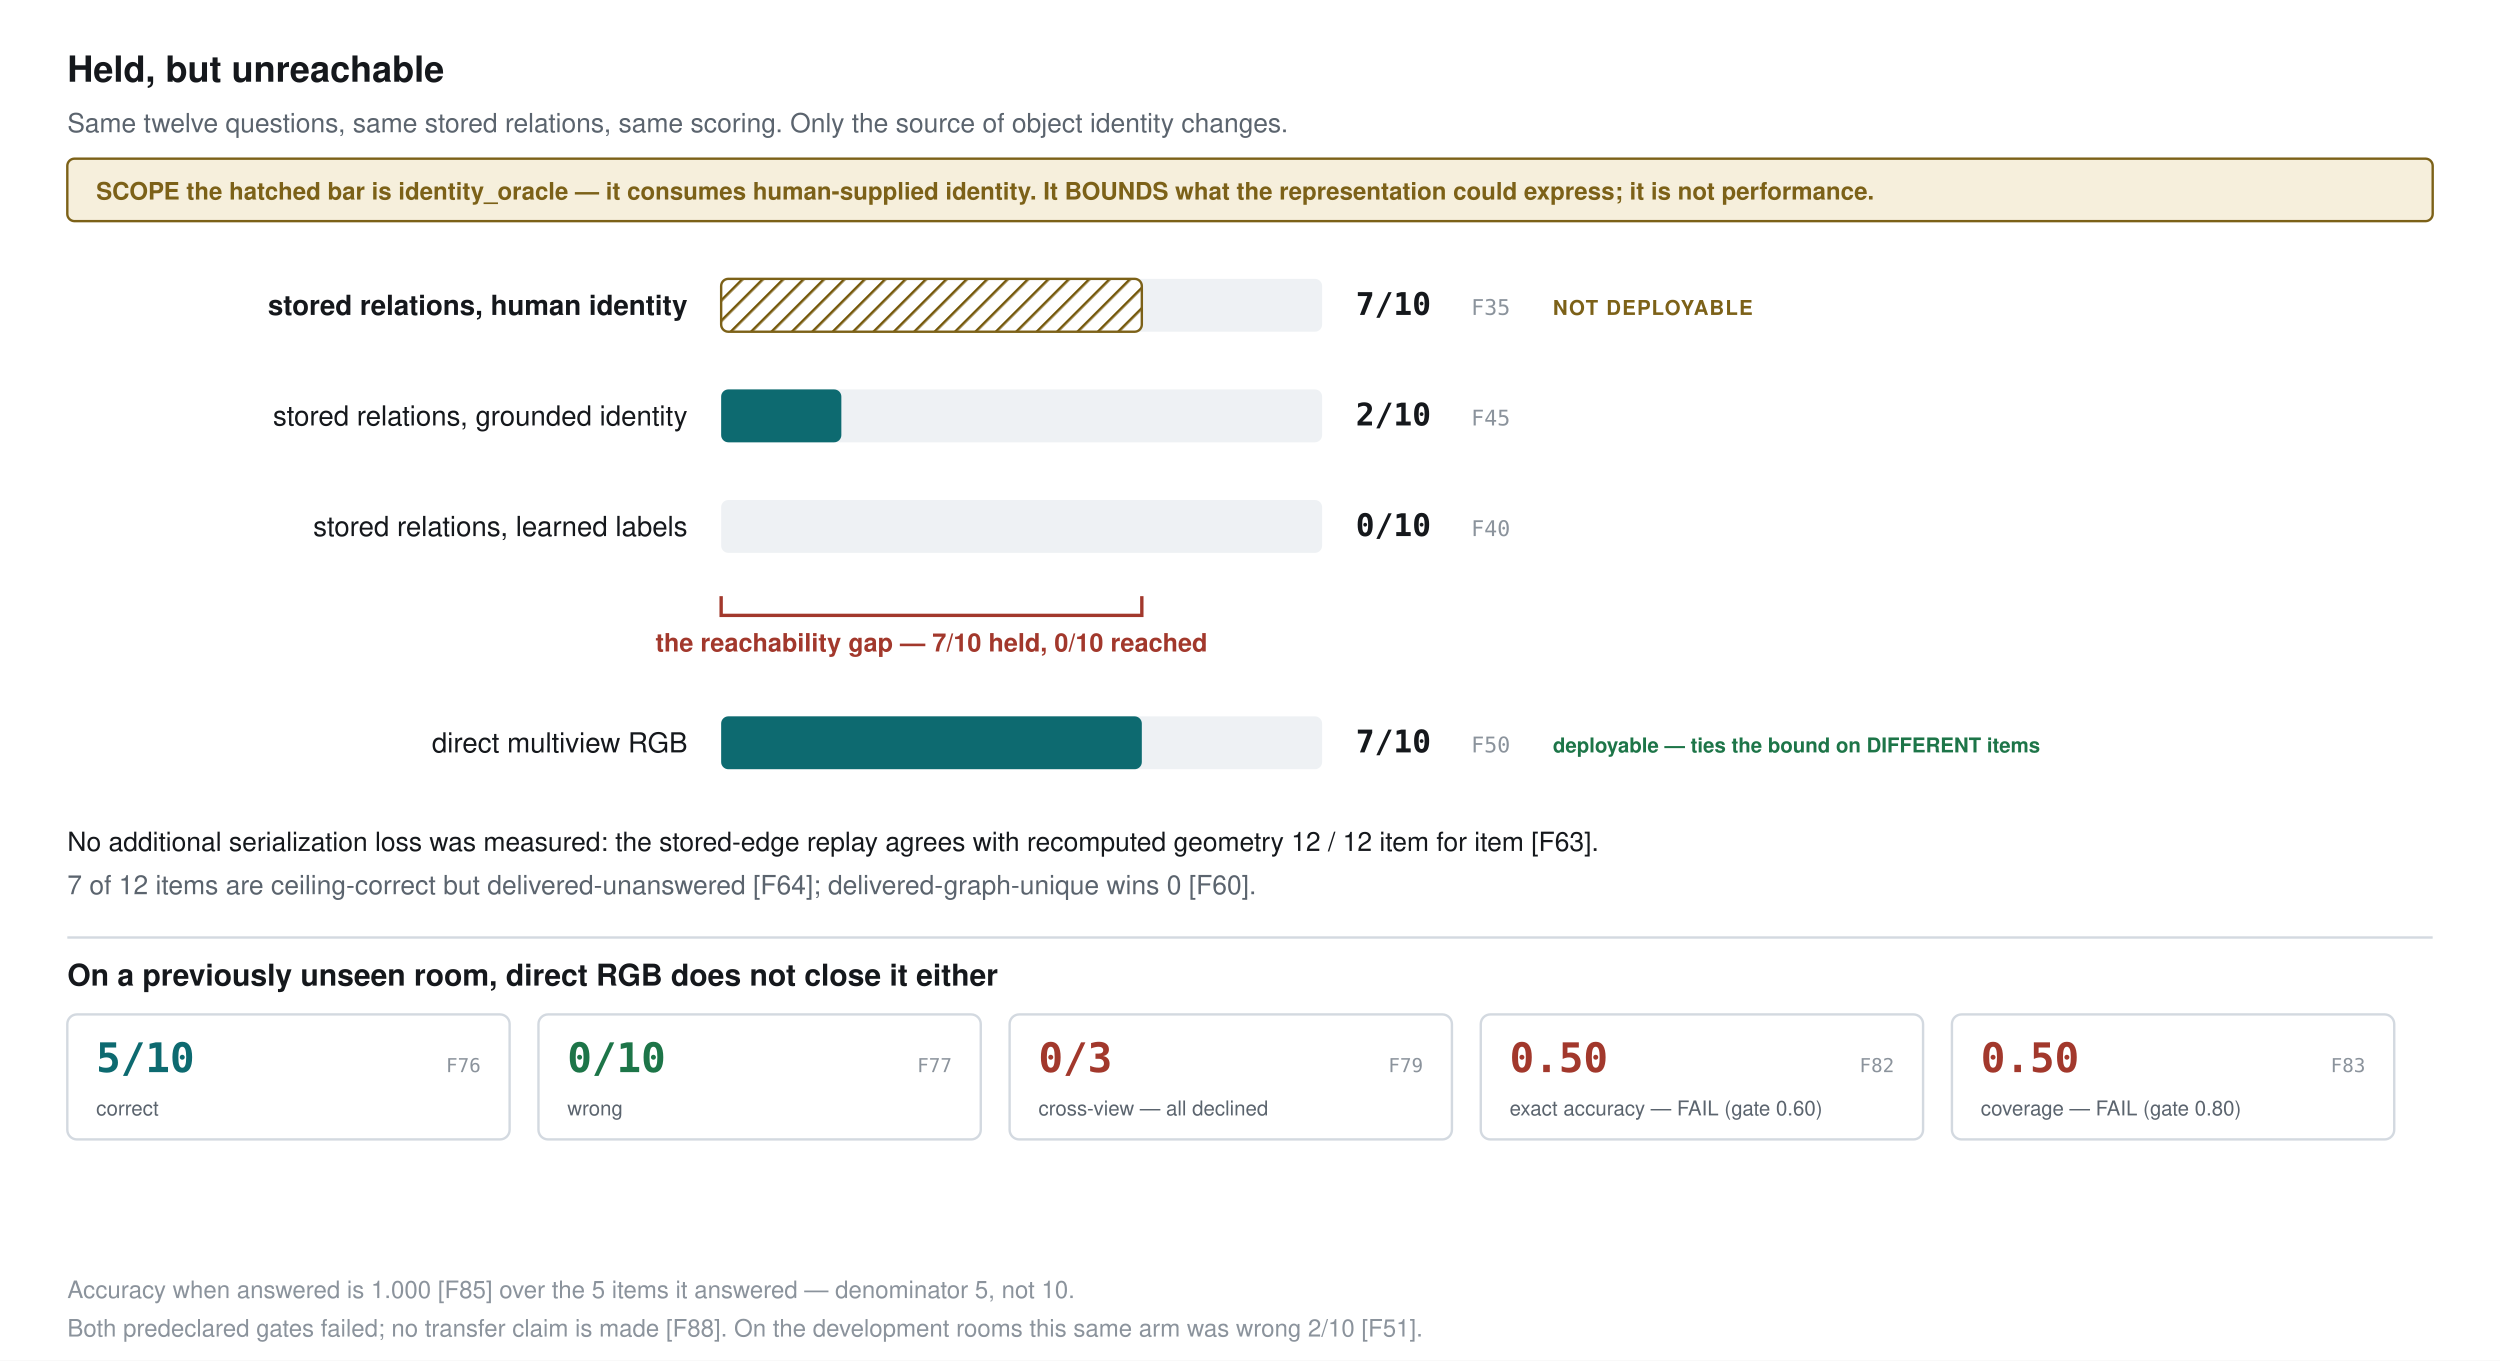
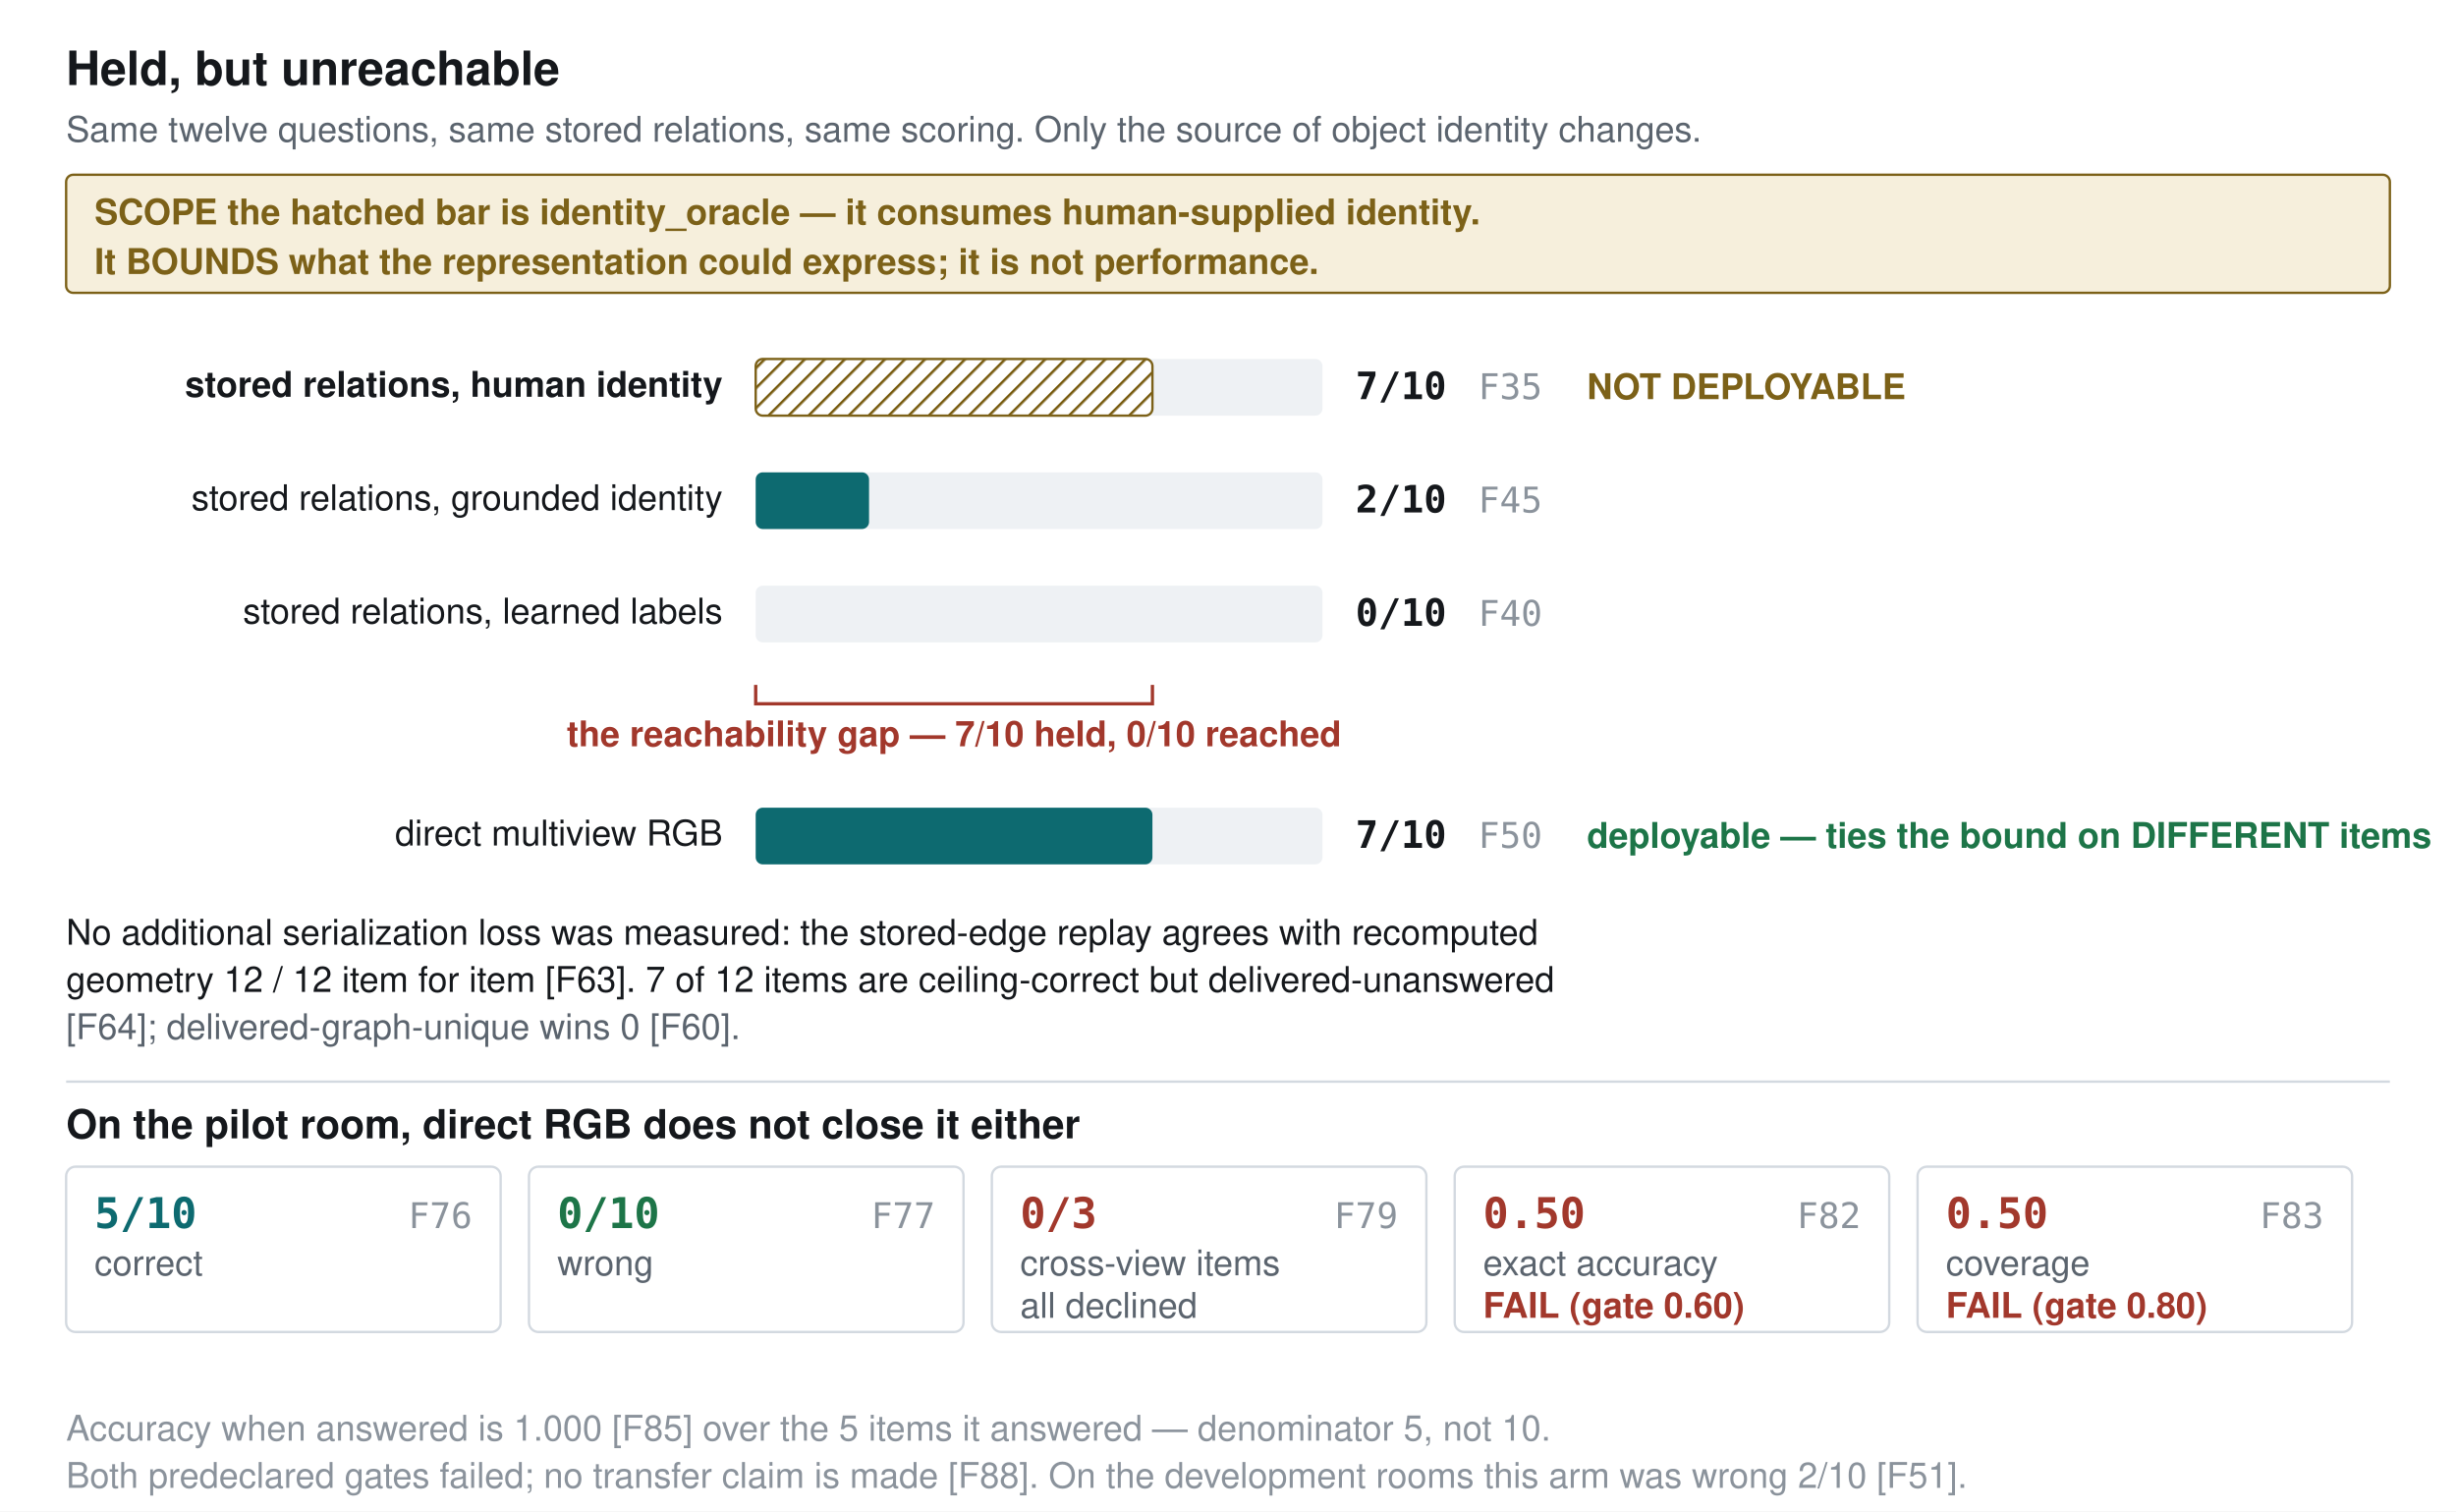
- <svg xmlns="http://www.w3.org/2000/svg" width="1040" height="566" viewBox="0 0 1040 566" role="img" aria-label="Held, but unreachable">
+ <svg xmlns="http://www.w3.org/2000/svg" width="1040" height="640" viewBox="0 0 1040 640" role="img" aria-label="Held, but unreachable">
  <defs>
    <pattern id="hatch" width="6" height="6" patternUnits="userSpaceOnUse" patternTransform="rotate(45)">
      <rect width="6" height="6" fill="#ffffff" />
      <line x1="0" y1="0" x2="0" y2="6" stroke="#7c6118" stroke-width="2.2" />
    </pattern>
  </defs>
-   <rect width="1040" height="566" fill="#ffffff" />
-   <text x="28" y="34" font-family="Helvetica, Arial, sans-serif" font-size="15" fill="#15181c" text-anchor="start" font-weight="600">Held, but unreachable</text>
-   <text x="28" y="55" font-family="Helvetica, Arial, sans-serif" font-size="11" fill="#5b646e" text-anchor="start" font-weight="normal">Same twelve questions, same stored relations, same scoring. Only the source of object identity changes.</text>
-   <rect x="28" y="66" width="984" height="26" rx="3" fill="#f6efdc" stroke="#7c6118" stroke-width="1" />
-   <text x="40" y="83" font-family="Helvetica, Arial, sans-serif" font-size="10" fill="#7c6118" text-anchor="start" font-weight="600">SCOPE  the hatched bar is identity_oracle — it consumes human-supplied identity. It BOUNDS what the representation could express; it is not performance.</text>
-   <text x="286" y="131" font-family="Helvetica, Arial, sans-serif" font-size="11.5" fill="#15181c" text-anchor="end" font-weight="700">stored relations, human identity</text>
-   <rect x="300" y="116" width="250" height="22" rx="3" fill="#eef1f4" />
-   <rect x="300" y="116" width="175.0" height="22" rx="3" fill="url(#hatch)" stroke="#7c6118" stroke-width="1" />
-   <text x="564" y="131" font-family="ui-monospace, 'SF Mono', Menlo, monospace" font-size="13" fill="#15181c" text-anchor="start" font-weight="700">7/10</text>
-   <text x="612" y="131" font-family="ui-monospace, 'SF Mono', Menlo, monospace" font-size="9" fill="#8b939c" text-anchor="start" font-weight="normal">F35</text>
-   <text x="646" y="131" font-family="Helvetica, Arial, sans-serif" font-size="8.5" fill="#7c6118" text-anchor="start" font-weight="700" letter-spacing="0.06em">NOT DEPLOYABLE</text>
-   <text x="286" y="177" font-family="Helvetica, Arial, sans-serif" font-size="11.5" fill="#15181c" text-anchor="end" font-weight="normal">stored relations, grounded identity</text>
-   <rect x="300" y="162" width="250" height="22" rx="3" fill="#eef1f4" />
-   <rect x="300" y="162" width="50.0" height="22" rx="3" fill="#0d6a70" stroke="none" stroke-width="1" />
-   <text x="564" y="177" font-family="ui-monospace, 'SF Mono', Menlo, monospace" font-size="13" fill="#15181c" text-anchor="start" font-weight="700">2/10</text>
-   <text x="612" y="177" font-family="ui-monospace, 'SF Mono', Menlo, monospace" font-size="9" fill="#8b939c" text-anchor="start" font-weight="normal">F45</text>
-   <text x="286" y="223" font-family="Helvetica, Arial, sans-serif" font-size="11.5" fill="#15181c" text-anchor="end" font-weight="normal">stored relations, learned labels</text>
-   <rect x="300" y="208" width="250" height="22" rx="3" fill="#eef1f4" />
-   <rect x="300" y="208" width="0.0" height="22" rx="3" fill="#e2e6ea" stroke="none" stroke-width="1" />
-   <text x="564" y="223" font-family="ui-monospace, 'SF Mono', Menlo, monospace" font-size="13" fill="#15181c" text-anchor="start" font-weight="700">0/10</text>
-   <text x="612" y="223" font-family="ui-monospace, 'SF Mono', Menlo, monospace" font-size="9" fill="#8b939c" text-anchor="start" font-weight="normal">F40</text>
-   <text x="286" y="313" font-family="Helvetica, Arial, sans-serif" font-size="11.5" fill="#15181c" text-anchor="end" font-weight="normal">direct multiview RGB</text>
-   <rect x="300" y="298" width="250" height="22" rx="3" fill="#eef1f4" />
-   <rect x="300" y="298" width="175.0" height="22" rx="3" fill="#0d6a70" stroke="none" stroke-width="1" />
-   <text x="564" y="313" font-family="ui-monospace, 'SF Mono', Menlo, monospace" font-size="13" fill="#15181c" text-anchor="start" font-weight="700">7/10</text>
-   <text x="612" y="313" font-family="ui-monospace, 'SF Mono', Menlo, monospace" font-size="9" fill="#8b939c" text-anchor="start" font-weight="normal">F50</text>
-   <text x="646" y="313" font-family="Helvetica, Arial, sans-serif" font-size="8.5" fill="#1d7548" text-anchor="start" font-weight="700">deployable — ties the bound on DIFFERENT items</text>
-   <path d="M 300 248 L 300 256 L 475.0 256 L 475.0 248" fill="none" stroke="#a2382c" stroke-width="1.4" />
-   <text x="387.5" y="271" font-family="Helvetica, Arial, sans-serif" font-size="10.5" fill="#a2382c" text-anchor="middle" font-weight="700">the reachability gap — 7/10 held, 0/10 reached</text>
-   <text x="28" y="354" font-family="Helvetica, Arial, sans-serif" font-size="11" fill="#15181c" text-anchor="start" font-weight="normal">No additional serialization loss was measured: the stored-edge replay agrees with recomputed geometry 12 / 12 item for item [F63].</text>
-   <text x="28" y="372" font-family="Helvetica, Arial, sans-serif" font-size="11" fill="#5b646e" text-anchor="start" font-weight="normal">7 of 12 items are ceiling-correct but delivered-unanswered [F64]; delivered-graph-unique wins 0 [F60].</text>
-   <line x1="28" y1="390" x2="1012" y2="390" stroke="#d3d9e0" stroke-width="1" />
-   <text x="28" y="410" font-family="Helvetica, Arial, sans-serif" font-size="12.5" fill="#15181c" text-anchor="start" font-weight="600">On a previously unseen room, direct RGB does not close it either</text>
-   <rect x="28" y="422" width="184" height="52" rx="4" fill="#ffffff" stroke="#d3d9e0" stroke-width="1" />
-   <text x="40" y="446" font-family="ui-monospace, 'SF Mono', Menlo, monospace" font-size="17" fill="#0d6a70" text-anchor="start" font-weight="700">5/10</text>
-   <text x="40" y="464" font-family="Helvetica, Arial, sans-serif" font-size="8.5" fill="#5b646e" text-anchor="start" font-weight="normal">correct</text>
-   <text x="200" y="446" font-family="ui-monospace, 'SF Mono', Menlo, monospace" font-size="8" fill="#8b939c" text-anchor="end" font-weight="normal">F76</text>
-   <rect x="224" y="422" width="184" height="52" rx="4" fill="#ffffff" stroke="#d3d9e0" stroke-width="1" />
-   <text x="236" y="446" font-family="ui-monospace, 'SF Mono', Menlo, monospace" font-size="17" fill="#1d7548" text-anchor="start" font-weight="700">0/10</text>
-   <text x="236" y="464" font-family="Helvetica, Arial, sans-serif" font-size="8.5" fill="#5b646e" text-anchor="start" font-weight="normal">wrong</text>
-   <text x="396" y="446" font-family="ui-monospace, 'SF Mono', Menlo, monospace" font-size="8" fill="#8b939c" text-anchor="end" font-weight="normal">F77</text>
-   <rect x="420" y="422" width="184" height="52" rx="4" fill="#ffffff" stroke="#d3d9e0" stroke-width="1" />
-   <text x="432" y="446" font-family="ui-monospace, 'SF Mono', Menlo, monospace" font-size="17" fill="#a2382c" text-anchor="start" font-weight="700">0/3</text>
-   <text x="432" y="464" font-family="Helvetica, Arial, sans-serif" font-size="8.5" fill="#5b646e" text-anchor="start" font-weight="normal">cross-view — all declined</text>
-   <text x="592" y="446" font-family="ui-monospace, 'SF Mono', Menlo, monospace" font-size="8" fill="#8b939c" text-anchor="end" font-weight="normal">F79</text>
-   <rect x="616" y="422" width="184" height="52" rx="4" fill="#ffffff" stroke="#d3d9e0" stroke-width="1" />
-   <text x="628" y="446" font-family="ui-monospace, 'SF Mono', Menlo, monospace" font-size="17" fill="#a2382c" text-anchor="start" font-weight="700">0.50</text>
-   <text x="628" y="464" font-family="Helvetica, Arial, sans-serif" font-size="8.5" fill="#5b646e" text-anchor="start" font-weight="normal">exact accuracy — FAIL (gate 0.60)</text>
-   <text x="788" y="446" font-family="ui-monospace, 'SF Mono', Menlo, monospace" font-size="8" fill="#8b939c" text-anchor="end" font-weight="normal">F82</text>
-   <rect x="812" y="422" width="184" height="52" rx="4" fill="#ffffff" stroke="#d3d9e0" stroke-width="1" />
-   <text x="824" y="446" font-family="ui-monospace, 'SF Mono', Menlo, monospace" font-size="17" fill="#a2382c" text-anchor="start" font-weight="700">0.50</text>
-   <text x="824" y="464" font-family="Helvetica, Arial, sans-serif" font-size="8.5" fill="#5b646e" text-anchor="start" font-weight="normal">coverage — FAIL (gate 0.80)</text>
-   <text x="984" y="446" font-family="ui-monospace, 'SF Mono', Menlo, monospace" font-size="8" fill="#8b939c" text-anchor="end" font-weight="normal">F83</text>
-   <text x="28" y="540" font-family="Helvetica, Arial, sans-serif" font-size="10" fill="#8b939c" text-anchor="start" font-weight="normal">Accuracy when answered is 1.000 [F85] over the 5 items it answered — denominator 5, not 10.</text>
-   <text x="28" y="556" font-family="Helvetica, Arial, sans-serif" font-size="10" fill="#8b939c" text-anchor="start" font-weight="normal">Both predeclared gates failed; no transfer claim is made [F88]. On the development rooms this same arm was wrong 2/10 [F51].</text>
+   <rect width="1040" height="640" fill="#ffffff" />
+   <text x="28" y="36" font-family="Helvetica, Arial, sans-serif" font-size="20" fill="#15181c" text-anchor="start" font-weight="600">Held, but unreachable</text>
+   <text x="28" y="60" font-family="Helvetica, Arial, sans-serif" font-size="15" fill="#5b646e" text-anchor="start" font-weight="normal">Same twelve questions, same stored relations, same scoring. Only the source of object identity changes.</text>
+   <rect x="28" y="74" width="984" height="50" rx="3" fill="#f6efdc" stroke="#7c6118" stroke-width="1" />
+   <text x="40" y="95" font-family="Helvetica, Arial, sans-serif" font-size="15" fill="#7c6118" text-anchor="start" font-weight="600">SCOPE  the hatched bar is identity_oracle — it consumes human-supplied identity.</text>
+   <text x="40" y="116" font-family="Helvetica, Arial, sans-serif" font-size="15" fill="#7c6118" text-anchor="start" font-weight="600">It BOUNDS what the representation could express; it is not performance.</text>
+   <text x="306" y="168" font-family="Helvetica, Arial, sans-serif" font-size="15" fill="#15181c" text-anchor="end" font-weight="700">stored relations, human identity</text>
+   <rect x="320" y="152" width="240" height="24" rx="3" fill="#eef1f4" />
+   <rect x="320" y="152" width="168.0" height="24" rx="3" fill="url(#hatch)" stroke="#7c6118" stroke-width="1" />
+   <text x="574" y="169" font-family="ui-monospace, 'SF Mono', Menlo, monospace" font-size="16" fill="#15181c" text-anchor="start" font-weight="700">7/10</text>
+   <text x="626" y="169" font-family="ui-monospace, 'SF Mono', Menlo, monospace" font-size="15" fill="#8b939c" text-anchor="start" font-weight="normal">F35</text>
+   <text x="672" y="169" font-family="Helvetica, Arial, sans-serif" font-size="15" fill="#7c6118" text-anchor="start" font-weight="700">NOT DEPLOYABLE</text>
+   <text x="306" y="216" font-family="Helvetica, Arial, sans-serif" font-size="15" fill="#15181c" text-anchor="end" font-weight="normal">stored relations, grounded identity</text>
+   <rect x="320" y="200" width="240" height="24" rx="3" fill="#eef1f4" />
+   <rect x="320" y="200" width="48.0" height="24" rx="3" fill="#0d6a70" stroke="none" stroke-width="1" />
+   <text x="574" y="217" font-family="ui-monospace, 'SF Mono', Menlo, monospace" font-size="16" fill="#15181c" text-anchor="start" font-weight="700">2/10</text>
+   <text x="626" y="217" font-family="ui-monospace, 'SF Mono', Menlo, monospace" font-size="15" fill="#8b939c" text-anchor="start" font-weight="normal">F45</text>
+   <text x="306" y="264" font-family="Helvetica, Arial, sans-serif" font-size="15" fill="#15181c" text-anchor="end" font-weight="normal">stored relations, learned labels</text>
+   <rect x="320" y="248" width="240" height="24" rx="3" fill="#eef1f4" />
+   <rect x="320" y="248" width="0.0" height="24" rx="3" fill="#e2e6ea" stroke="none" stroke-width="1" />
+   <text x="574" y="265" font-family="ui-monospace, 'SF Mono', Menlo, monospace" font-size="16" fill="#15181c" text-anchor="start" font-weight="700">0/10</text>
+   <text x="626" y="265" font-family="ui-monospace, 'SF Mono', Menlo, monospace" font-size="15" fill="#8b939c" text-anchor="start" font-weight="normal">F40</text>
+   <text x="306" y="358" font-family="Helvetica, Arial, sans-serif" font-size="15" fill="#15181c" text-anchor="end" font-weight="normal">direct multiview RGB</text>
+   <rect x="320" y="342" width="240" height="24" rx="3" fill="#eef1f4" />
+   <rect x="320" y="342" width="168.0" height="24" rx="3" fill="#0d6a70" stroke="none" stroke-width="1" />
+   <text x="574" y="359" font-family="ui-monospace, 'SF Mono', Menlo, monospace" font-size="16" fill="#15181c" text-anchor="start" font-weight="700">7/10</text>
+   <text x="626" y="359" font-family="ui-monospace, 'SF Mono', Menlo, monospace" font-size="15" fill="#8b939c" text-anchor="start" font-weight="normal">F50</text>
+   <text x="672" y="359" font-family="Helvetica, Arial, sans-serif" font-size="15" fill="#1d7548" text-anchor="start" font-weight="700">deployable — ties the bound on DIFFERENT items</text>
+   <path d="M 320 290 L 320 298 L 488.0 298 L 488.0 290" fill="none" stroke="#a2382c" stroke-width="1.4" />
+   <text x="404.0" y="316" font-family="Helvetica, Arial, sans-serif" font-size="15" fill="#a2382c" text-anchor="middle" font-weight="700">the reachability gap — 7/10 held, 0/10 reached</text>
+   <text x="28" y="400" font-family="Helvetica, Arial, sans-serif" font-size="15" fill="#15181c" text-anchor="start" font-weight="normal">No additional serialization loss was measured: the stored-edge replay agrees with recomputed</text>
+   <text x="28" y="420" font-family="Helvetica, Arial, sans-serif" font-size="15" fill="#15181c" text-anchor="start" font-weight="normal">geometry 12 / 12 item for item [F63]. 7 of 12 items are ceiling-correct but delivered-unanswered</text>
+   <text x="28" y="440" font-family="Helvetica, Arial, sans-serif" font-size="15" fill="#5b646e" text-anchor="start" font-weight="normal">[F64]; delivered-graph-unique wins 0 [F60].</text>
+   <line x1="28" y1="458" x2="1012" y2="458" stroke="#d3d9e0" stroke-width="1" />
+   <text x="28" y="482" font-family="Helvetica, Arial, sans-serif" font-size="17" fill="#15181c" text-anchor="start" font-weight="600">On the pilot room, direct RGB does not close it either</text>
+   <rect x="28" y="494" width="184" height="70" rx="4" fill="#ffffff" stroke="#d3d9e0" stroke-width="1" />
+   <text x="40" y="520" font-family="ui-monospace, 'SF Mono', Menlo, monospace" font-size="18" fill="#0d6a70" text-anchor="start" font-weight="700">5/10</text>
+   <text x="40" y="540" font-family="Helvetica, Arial, sans-serif" font-size="15" fill="#5b646e" text-anchor="start" font-weight="normal">correct</text>
+   <text x="200" y="520" font-family="ui-monospace, 'SF Mono', Menlo, monospace" font-size="15" fill="#8b939c" text-anchor="end" font-weight="normal">F76</text>
+   <rect x="224" y="494" width="184" height="70" rx="4" fill="#ffffff" stroke="#d3d9e0" stroke-width="1" />
+   <text x="236" y="520" font-family="ui-monospace, 'SF Mono', Menlo, monospace" font-size="18" fill="#1d7548" text-anchor="start" font-weight="700">0/10</text>
+   <text x="236" y="540" font-family="Helvetica, Arial, sans-serif" font-size="15" fill="#5b646e" text-anchor="start" font-weight="normal">wrong</text>
+   <text x="396" y="520" font-family="ui-monospace, 'SF Mono', Menlo, monospace" font-size="15" fill="#8b939c" text-anchor="end" font-weight="normal">F77</text>
+   <rect x="420" y="494" width="184" height="70" rx="4" fill="#ffffff" stroke="#d3d9e0" stroke-width="1" />
+   <text x="432" y="520" font-family="ui-monospace, 'SF Mono', Menlo, monospace" font-size="18" fill="#a2382c" text-anchor="start" font-weight="700">0/3</text>
+   <text x="432" y="540" font-family="Helvetica, Arial, sans-serif" font-size="15" fill="#5b646e" text-anchor="start" font-weight="normal">cross-view items</text>
+   <text x="432" y="558" font-family="Helvetica, Arial, sans-serif" font-size="15" fill="#5b646e" text-anchor="start" font-weight="normal">all declined</text>
+   <text x="592" y="520" font-family="ui-monospace, 'SF Mono', Menlo, monospace" font-size="15" fill="#8b939c" text-anchor="end" font-weight="normal">F79</text>
+   <rect x="616" y="494" width="184" height="70" rx="4" fill="#ffffff" stroke="#d3d9e0" stroke-width="1" />
+   <text x="628" y="520" font-family="ui-monospace, 'SF Mono', Menlo, monospace" font-size="18" fill="#a2382c" text-anchor="start" font-weight="700">0.50</text>
+   <text x="628" y="540" font-family="Helvetica, Arial, sans-serif" font-size="15" fill="#5b646e" text-anchor="start" font-weight="normal">exact accuracy</text>
+   <text x="628" y="558" font-family="Helvetica, Arial, sans-serif" font-size="15" fill="#a2382c" text-anchor="start" font-weight="700">FAIL (gate 0.60)</text>
+   <text x="788" y="520" font-family="ui-monospace, 'SF Mono', Menlo, monospace" font-size="15" fill="#8b939c" text-anchor="end" font-weight="normal">F82</text>
+   <rect x="812" y="494" width="184" height="70" rx="4" fill="#ffffff" stroke="#d3d9e0" stroke-width="1" />
+   <text x="824" y="520" font-family="ui-monospace, 'SF Mono', Menlo, monospace" font-size="18" fill="#a2382c" text-anchor="start" font-weight="700">0.50</text>
+   <text x="824" y="540" font-family="Helvetica, Arial, sans-serif" font-size="15" fill="#5b646e" text-anchor="start" font-weight="normal">coverage</text>
+   <text x="824" y="558" font-family="Helvetica, Arial, sans-serif" font-size="15" fill="#a2382c" text-anchor="start" font-weight="700">FAIL (gate 0.80)</text>
+   <text x="984" y="520" font-family="ui-monospace, 'SF Mono', Menlo, monospace" font-size="15" fill="#8b939c" text-anchor="end" font-weight="normal">F83</text>
+   <text x="28" y="610" font-family="Helvetica, Arial, sans-serif" font-size="15" fill="#8b939c" text-anchor="start" font-weight="normal">Accuracy when answered is 1.000 [F85] over the 5 items it answered — denominator 5, not 10.</text>
+   <text x="28" y="630" font-family="Helvetica, Arial, sans-serif" font-size="15" fill="#8b939c" text-anchor="start" font-weight="normal">Both predeclared gates failed; no transfer claim is made [F88]. On the development rooms this arm was wrong 2/10 [F51].</text>
</svg>
